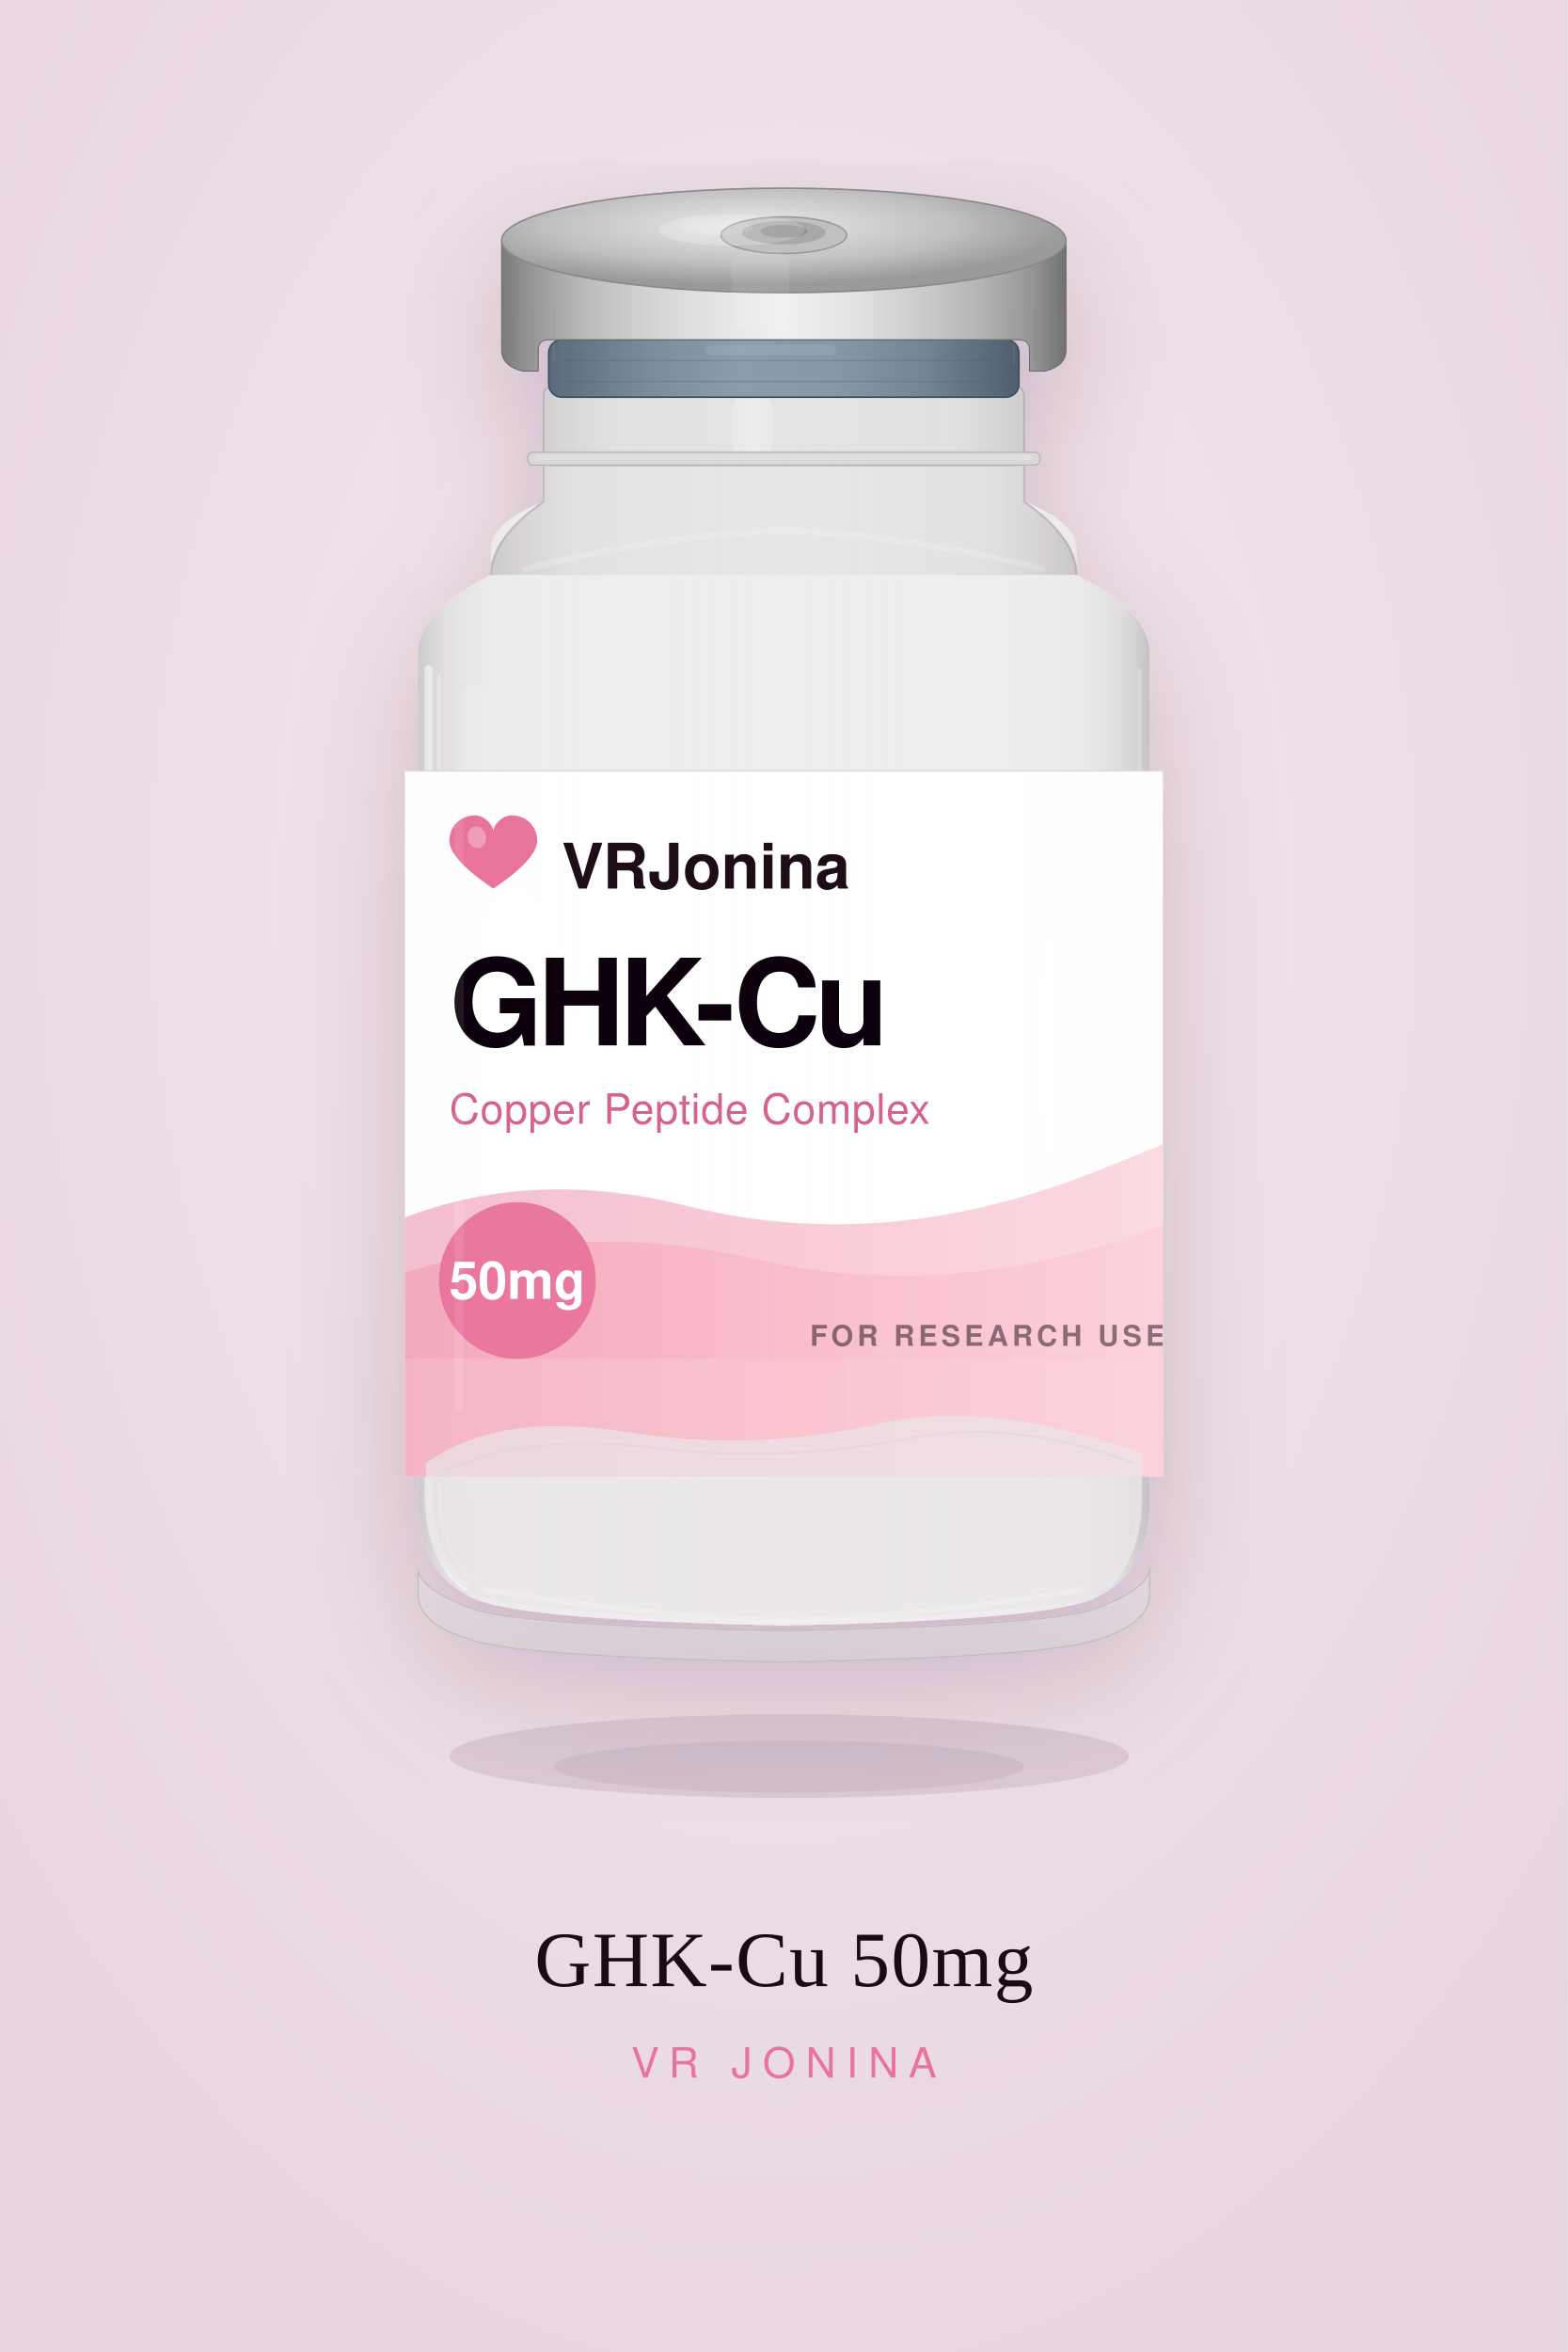
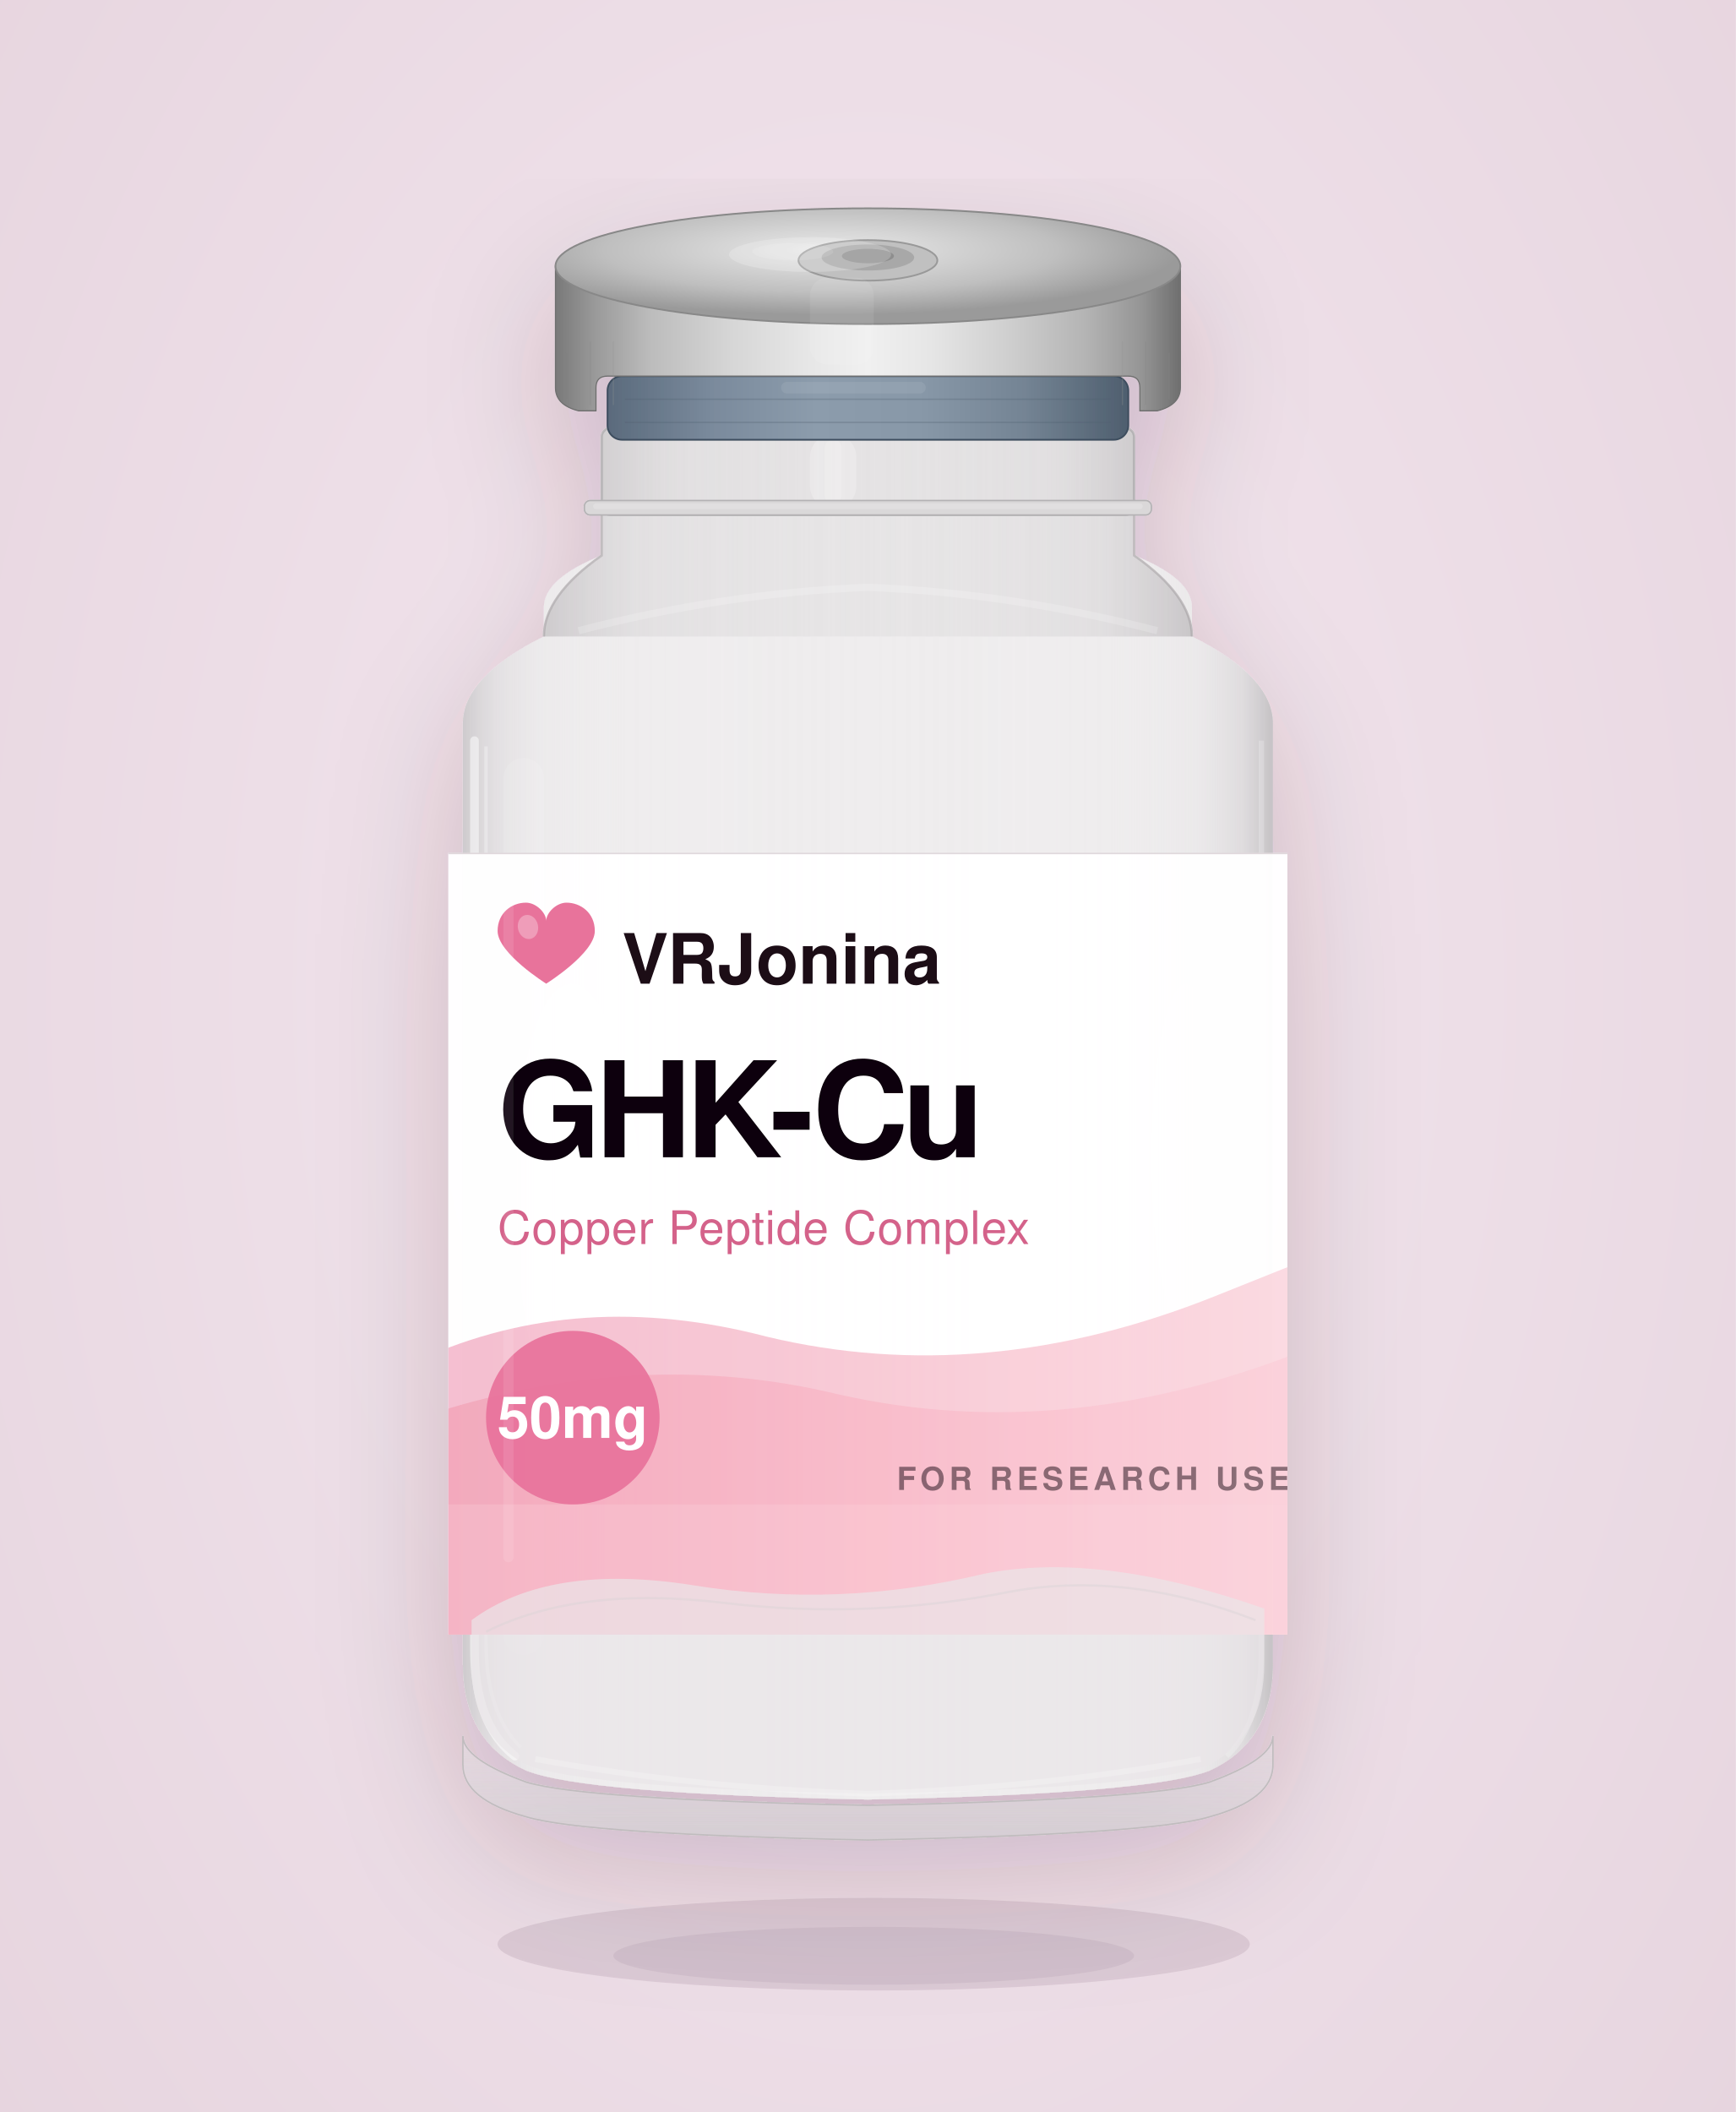
- <svg xmlns="http://www.w3.org/2000/svg" viewBox="0 0 600 900" width="600" height="900">
+ <svg xmlns="http://www.w3.org/2000/svg" viewBox="0 0 600 730">
  <defs>
    <radialGradient id="bgGrad" cx="50%" cy="38%" r="70%">
      <stop offset="0%" stop-color="#F4E8F0" />
      <stop offset="100%" stop-color="#E6D4DE" />
    </radialGradient>
    <linearGradient id="capSide" x1="0" y1="0" x2="1" y2="0">
      <stop offset="0%" stop-color="#7A7A7A" />
      <stop offset="6%" stop-color="#999" />
      <stop offset="15%" stop-color="#BCBCBC" />
      <stop offset="28%" stop-color="#D6D6D6" />
      <stop offset="40%" stop-color="#E6E6E6" />
      <stop offset="50%" stop-color="#F0F0F0" />
      <stop offset="60%" stop-color="#E6E6E6" />
      <stop offset="72%" stop-color="#D0D0D0" />
      <stop offset="85%" stop-color="#B4B4B4" />
      <stop offset="94%" stop-color="#959595" />
      <stop offset="100%" stop-color="#707070" />
    </linearGradient>
    <radialGradient id="capTop" cx="44%" cy="36%" r="56%">
      <stop offset="0%" stop-color="#E8E8E8" />
      <stop offset="30%" stop-color="#D6D6D6" />
      <stop offset="65%" stop-color="#BFBFBF" />
      <stop offset="100%" stop-color="#9A9A9A" />
    </radialGradient>
    <linearGradient id="rubber" x1="0" y1="0" x2="1" y2="0">
      <stop offset="0%" stop-color="#5A6A7C" />
      <stop offset="20%" stop-color="#7A8A9C" />
      <stop offset="40%" stop-color="#8C9CAC" />
      <stop offset="60%" stop-color="#8898A8" />
      <stop offset="80%" stop-color="#748494" />
      <stop offset="100%" stop-color="#4E5E6E" />
    </linearGradient>
    <linearGradient id="glassBody" x1="0" y1="0" x2="1" y2="0">
      <stop offset="0%" stop-color="#B0ACB0" stop-opacity="0.55" />
      <stop offset="4%" stop-color="#D0CCD0" stop-opacity="0.4" />
      <stop offset="10%" stop-color="#E8E6E8" stop-opacity="0.25" />
      <stop offset="20%" stop-color="#F4F3F4" stop-opacity="0.12" />
      <stop offset="50%" stop-color="#FAFAFA" stop-opacity="0.05" />
      <stop offset="80%" stop-color="#F4F3F4" stop-opacity="0.12" />
      <stop offset="90%" stop-color="#E4E2E4" stop-opacity="0.25" />
      <stop offset="96%" stop-color="#C8C4C8" stop-opacity="0.4" />
      <stop offset="100%" stop-color="#A09CA0" stop-opacity="0.55" />
    </linearGradient>
    <linearGradient id="glassShoulder" x1="0" y1="0" x2="1" y2="0">
      <stop offset="0%" stop-color="#A8A4A8" stop-opacity="0.5" />
      <stop offset="15%" stop-color="#D8D6D8" stop-opacity="0.3" />
      <stop offset="50%" stop-color="#F0F0F0" stop-opacity="0.1" />
      <stop offset="85%" stop-color="#D4D2D4" stop-opacity="0.3" />
      <stop offset="100%" stop-color="#9C989C" stop-opacity="0.5" />
    </linearGradient>
    <linearGradient id="pinkWave" x1="0" y1="0" x2="1" y2="0">
      <stop offset="0%" stop-color="#F0889E" />
      <stop offset="40%" stop-color="#F8A0B4" />
      <stop offset="100%" stop-color="#FCC8D4" />
    </linearGradient>
    <linearGradient id="pinkWave2" x1="0" y1="0" x2="1" y2="0">
      <stop offset="0%" stop-color="#E87098" />
      <stop offset="50%" stop-color="#F08CA4" />
      <stop offset="100%" stop-color="#F8B0C0" />
    </linearGradient>
    <filter id="vialShadow" x="-30%" y="-5%" width="160%" height="120%">
      <feDropShadow dx="0" dy="18" stdDeviation="22" flood-color="#3A1830" flood-opacity="0.18" />
    </filter>
    <linearGradient id="glassBottom" x1="0" y1="0" x2="0" y2="1">
      <stop offset="0%" stop-color="#E0DCE0" stop-opacity="0.3" />
      <stop offset="100%" stop-color="#D0CCD0" stop-opacity="0.6" />
    </linearGradient>
    <clipPath id="vialClip">
      <path d="M155 248 Q155 230 185 215 L185 205 Q185 195 205 188 L205 170 L395 170 L395 188 Q415 195 415 205 L415 215 Q445 230 445 248 L445 580 Q445 610 420 620 Q400 628 300 630 Q200 628 180 620 Q155 610 155 580 Z" />
    </clipPath>
  </defs>
  <rect width="600" height="900" fill="url(#bgGrad)" />
  <g filter="url(#vialShadow)">
    <path d="M160 250 Q160 234 188 220 L188 210 Q188 200 208 192 L208 175 L392 175 L392 192 Q412 200 412 210 L412 220 Q440 234 440 250 L440 575 Q440 602 418 612 Q398 620 300 622 Q202 620 182 612 Q160 602 160 575 Z" fill="#EEECED" />
    <path d="M160 250 Q160 234 188 220 L188 210 Q188 200 208 192 L208 175 L392 175 L392 192 Q412 200 412 210 L412 220 Q440 234 440 250 L440 575 Q440 602 418 612 Q398 620 300 622 Q202 620 182 612 Q160 602 160 575 Z" fill="url(#glassBody)" />
    <path d="M164 256 L164 570 Q164 596 178 607" stroke="white" stroke-width="3" fill="none" opacity="0.5" stroke-linecap="round" />
    <path d="M168 258 L168 568 Q168 592 180 604" stroke="white" stroke-width="1.2" fill="none" opacity="0.3" />
    <rect x="174" y="262" width="14" height="310" rx="7" fill="white" opacity="0.1" />
    <path d="M436 256 L436 570 Q436 596 424 607" stroke="white" stroke-width="1.8" fill="none" opacity="0.22" />
    <ellipse cx="200" cy="420" rx="22" ry="80" fill="white" opacity="0.08" transform="rotate(-2, 200, 420)" />
    <ellipse cx="410" cy="400" rx="12" ry="60" fill="white" opacity="0.05" />
    <path d="M188 220 Q188 206 208 192 L208 175 L392 175 L392 192 Q412 206 412 220" fill="#E6E4E5" stroke="#C0BCBE" stroke-width="0.8" />
    <path d="M188 220 Q188 206 208 192 L208 175 L392 175 L392 192 Q412 206 412 220" fill="url(#glassShoulder)" opacity="0.8" />
    <path d="M200 218 Q250 205 300 203 Q350 205 400 218" stroke="white" stroke-width="2.5" fill="none" opacity="0.18" />
    <rect x="208" y="148" width="184" height="30" rx="3" fill="#E4E2E3" stroke="#BCBABC" stroke-width="0.8" />
    <rect x="208" y="148" width="184" height="30" rx="3" fill="url(#glassShoulder)" opacity="0.6" />
    <rect x="280" y="150" width="16" height="26" rx="8" fill="white" opacity="0.22" />
    <rect x="285" y="152" width="6" height="22" rx="3" fill="white" opacity="0.14" />
    <rect x="202" y="173" width="196" height="5" rx="2" fill="#DAD8D9" stroke="#B4B2B4" stroke-width="0.5" />
    <rect x="205" y="174" width="190" height="2" rx="1" fill="white" opacity="0.18" />
    <rect x="210" y="130" width="180" height="22" rx="5" fill="url(#rubber)" stroke="#3E4E5E" stroke-width="0.6" />
    <line x1="216" y1="138" x2="384" y2="138" stroke="#4E5E6E" stroke-width="0.5" opacity="0.3" />
    <line x1="216" y1="146" x2="384" y2="146" stroke="#4E5E6E" stroke-width="0.5" opacity="0.3" />
    <rect x="270" y="132" width="50" height="4" rx="2" fill="white" opacity="0.08" />
    <path d="M192 92 L192 134 Q192 140 200 142 L206 142 L206 134 Q206 130 210 130 L390 130 Q394 130 394 134 L394 142 L400 142 Q408 140 408 134 L408 92 Z" fill="url(#capSide)" stroke="#6E6E6E" stroke-width="0.4" />
    <line x1="196" y1="138" x2="196" y2="122" stroke="#808080" stroke-width="0.8" opacity="0.45" />
    <line x1="204" y1="140" x2="204" y2="118" stroke="#888" stroke-width="0.5" opacity="0.35" />
    <line x1="212" y1="140" x2="212" y2="118" stroke="#909090" stroke-width="0.4" opacity="0.3" />
    <line x1="388" y1="140" x2="388" y2="118" stroke="#909090" stroke-width="0.4" opacity="0.3" />
    <line x1="396" y1="140" x2="396" y2="118" stroke="#888" stroke-width="0.5" opacity="0.35" />
    <line x1="404" y1="138" x2="404" y2="122" stroke="#808080" stroke-width="0.8" opacity="0.45" />
    <ellipse cx="300" cy="92" rx="108" ry="20" fill="url(#capTop)" stroke="#888" stroke-width="0.6" />
    <ellipse cx="300" cy="90" rx="24" ry="7" fill="#C0C0C0" stroke="#999" stroke-width="0.6" />
    <ellipse cx="300" cy="89" rx="16" ry="4.5" fill="#A8A8A8" />
    <ellipse cx="300" cy="88.5" rx="9" ry="2.5" fill="#8E8E8E" />
    <ellipse cx="280" cy="88" rx="28" ry="6" fill="white" opacity="0.2" />
    <ellipse cx="274" cy="87" rx="14" ry="3" fill="white" opacity="0.1" />
    <rect x="280" y="96" width="22" height="30" rx="6" fill="white" opacity="0.08" />
    <g clip-path="url(#vialClip)">
      <rect x="145" y="295" width="310" height="270" fill="white" opacity="0.97" />
      <line x1="145" y1="295" x2="455" y2="295" stroke="#E0D8DC" stroke-width="0.5" />
      <g transform="translate(172, 312) scale(0.7)">
        <path d="M24 40 C24 40, 0 25, 0 14 C0 5, 7 0, 14 0 C19 0, 24 5, 24 9 C24 5, 29 0, 34 0 C41 0, 48 5, 48 14 C48 25, 24 40, 24 40Z" fill="#E8739B" />
        <ellipse cx="15" cy="12" rx="5" ry="6" fill="white" opacity="0.3" transform="rotate(-12, 15, 12)" />
      </g>
      <text x="215" y="340" font-family="'Helvetica Neue', Helvetica, Arial, sans-serif" font-weight="800" font-size="24" fill="#1A0A14">VR</text>
      <text x="248" y="340" font-family="'Helvetica Neue', Helvetica, Arial, sans-serif" font-weight="600" font-size="24" fill="#1A0A14">Jonina</text>
      <text x="172" y="400" font-family="'Helvetica Neue', Helvetica, Arial, sans-serif" font-weight="900" font-size="46" fill="#0A0008" letter-spacing="-2">GHK-Cu</text>
      <text x="172" y="430" font-family="'Helvetica Neue', Helvetica, Arial, sans-serif" font-weight="400" font-size="16" fill="#D4628A" letter-spacing="0.3">Copper Peptide Complex</text>
      <path d="M145 470 Q200 445 265 462 Q340 480 420 448 Q440 440 455 434 L455 565 L145 565 Z" fill="url(#pinkWave2)" opacity="0.45" />
      <path d="M145 490 Q220 465 290 482 Q370 500 455 465 L455 565 L145 565 Z" fill="url(#pinkWave)" opacity="0.4" />
      <rect x="145" y="520" width="310" height="45" fill="#FCD8E0" opacity="0.25" />
      <circle cx="198" cy="490" r="30" fill="#E8739B" opacity="0.93" />
      <text x="198" y="497" text-anchor="middle" font-family="'Helvetica Neue', Helvetica, Arial, sans-serif" font-weight="700" font-size="20" fill="white">50mg</text>
      <text x="310" y="515" font-family="'Helvetica Neue', Helvetica, Arial, sans-serif" font-weight="600" font-size="11" fill="#1A0A14" letter-spacing="1.5" opacity="0.5">FOR RESEARCH USE</text>
    </g>
    <rect x="174" y="300" width="3.5" height="240" rx="1.75" fill="white" opacity="0.1" clip-path="url(#vialClip)" />
    <g clip-path="url(#vialClip)">
      <path d="M163 560 Q190 540 240 548 Q290 556 340 544 Q380 536 437 556 L437 575 Q437 600 418 610 Q398 618 300 620 Q202 618 182 610 Q163 600 163 575 Z" fill="#EAE6E8" opacity="0.7" />
      <path d="M168 564 Q200 548 250 554 Q300 560 350 550 Q390 543 434 560" stroke="#D8D2D5" stroke-width="0.8" fill="none" opacity="0.4" />
    </g>
    <path d="M160 600 Q160 608 182 616 Q202 622 300 624 Q398 622 418 616 Q440 608 440 600 L440 610 Q440 622 418 628 Q398 634 300 636 Q202 634 182 628 Q160 622 160 610 Z" fill="url(#glassBottom)" stroke="#C0BCBE" stroke-width="0.5" />
    <path d="M185 608 Q240 618 300 620 Q360 618 415 608" stroke="white" stroke-width="2" fill="none" opacity="0.2" />
  </g>
  <ellipse cx="302" cy="672" rx="130" ry="16" fill="#3A1830" opacity="0.1" />
  <ellipse cx="302" cy="676" rx="90" ry="10" fill="#3A1830" opacity="0.06" />
  <text x="300" y="760" text-anchor="middle" font-family="Georgia, 'Times New Roman', serif" font-size="30" fill="#1A0A14" letter-spacing="0.5">GHK-Cu 50mg</text>
  <text x="300" y="795" text-anchor="middle" font-family="'Helvetica Neue', Helvetica, Arial, sans-serif" font-weight="500" font-size="16" fill="#E8739B" letter-spacing="4">VR JONINA</text>
</svg>
